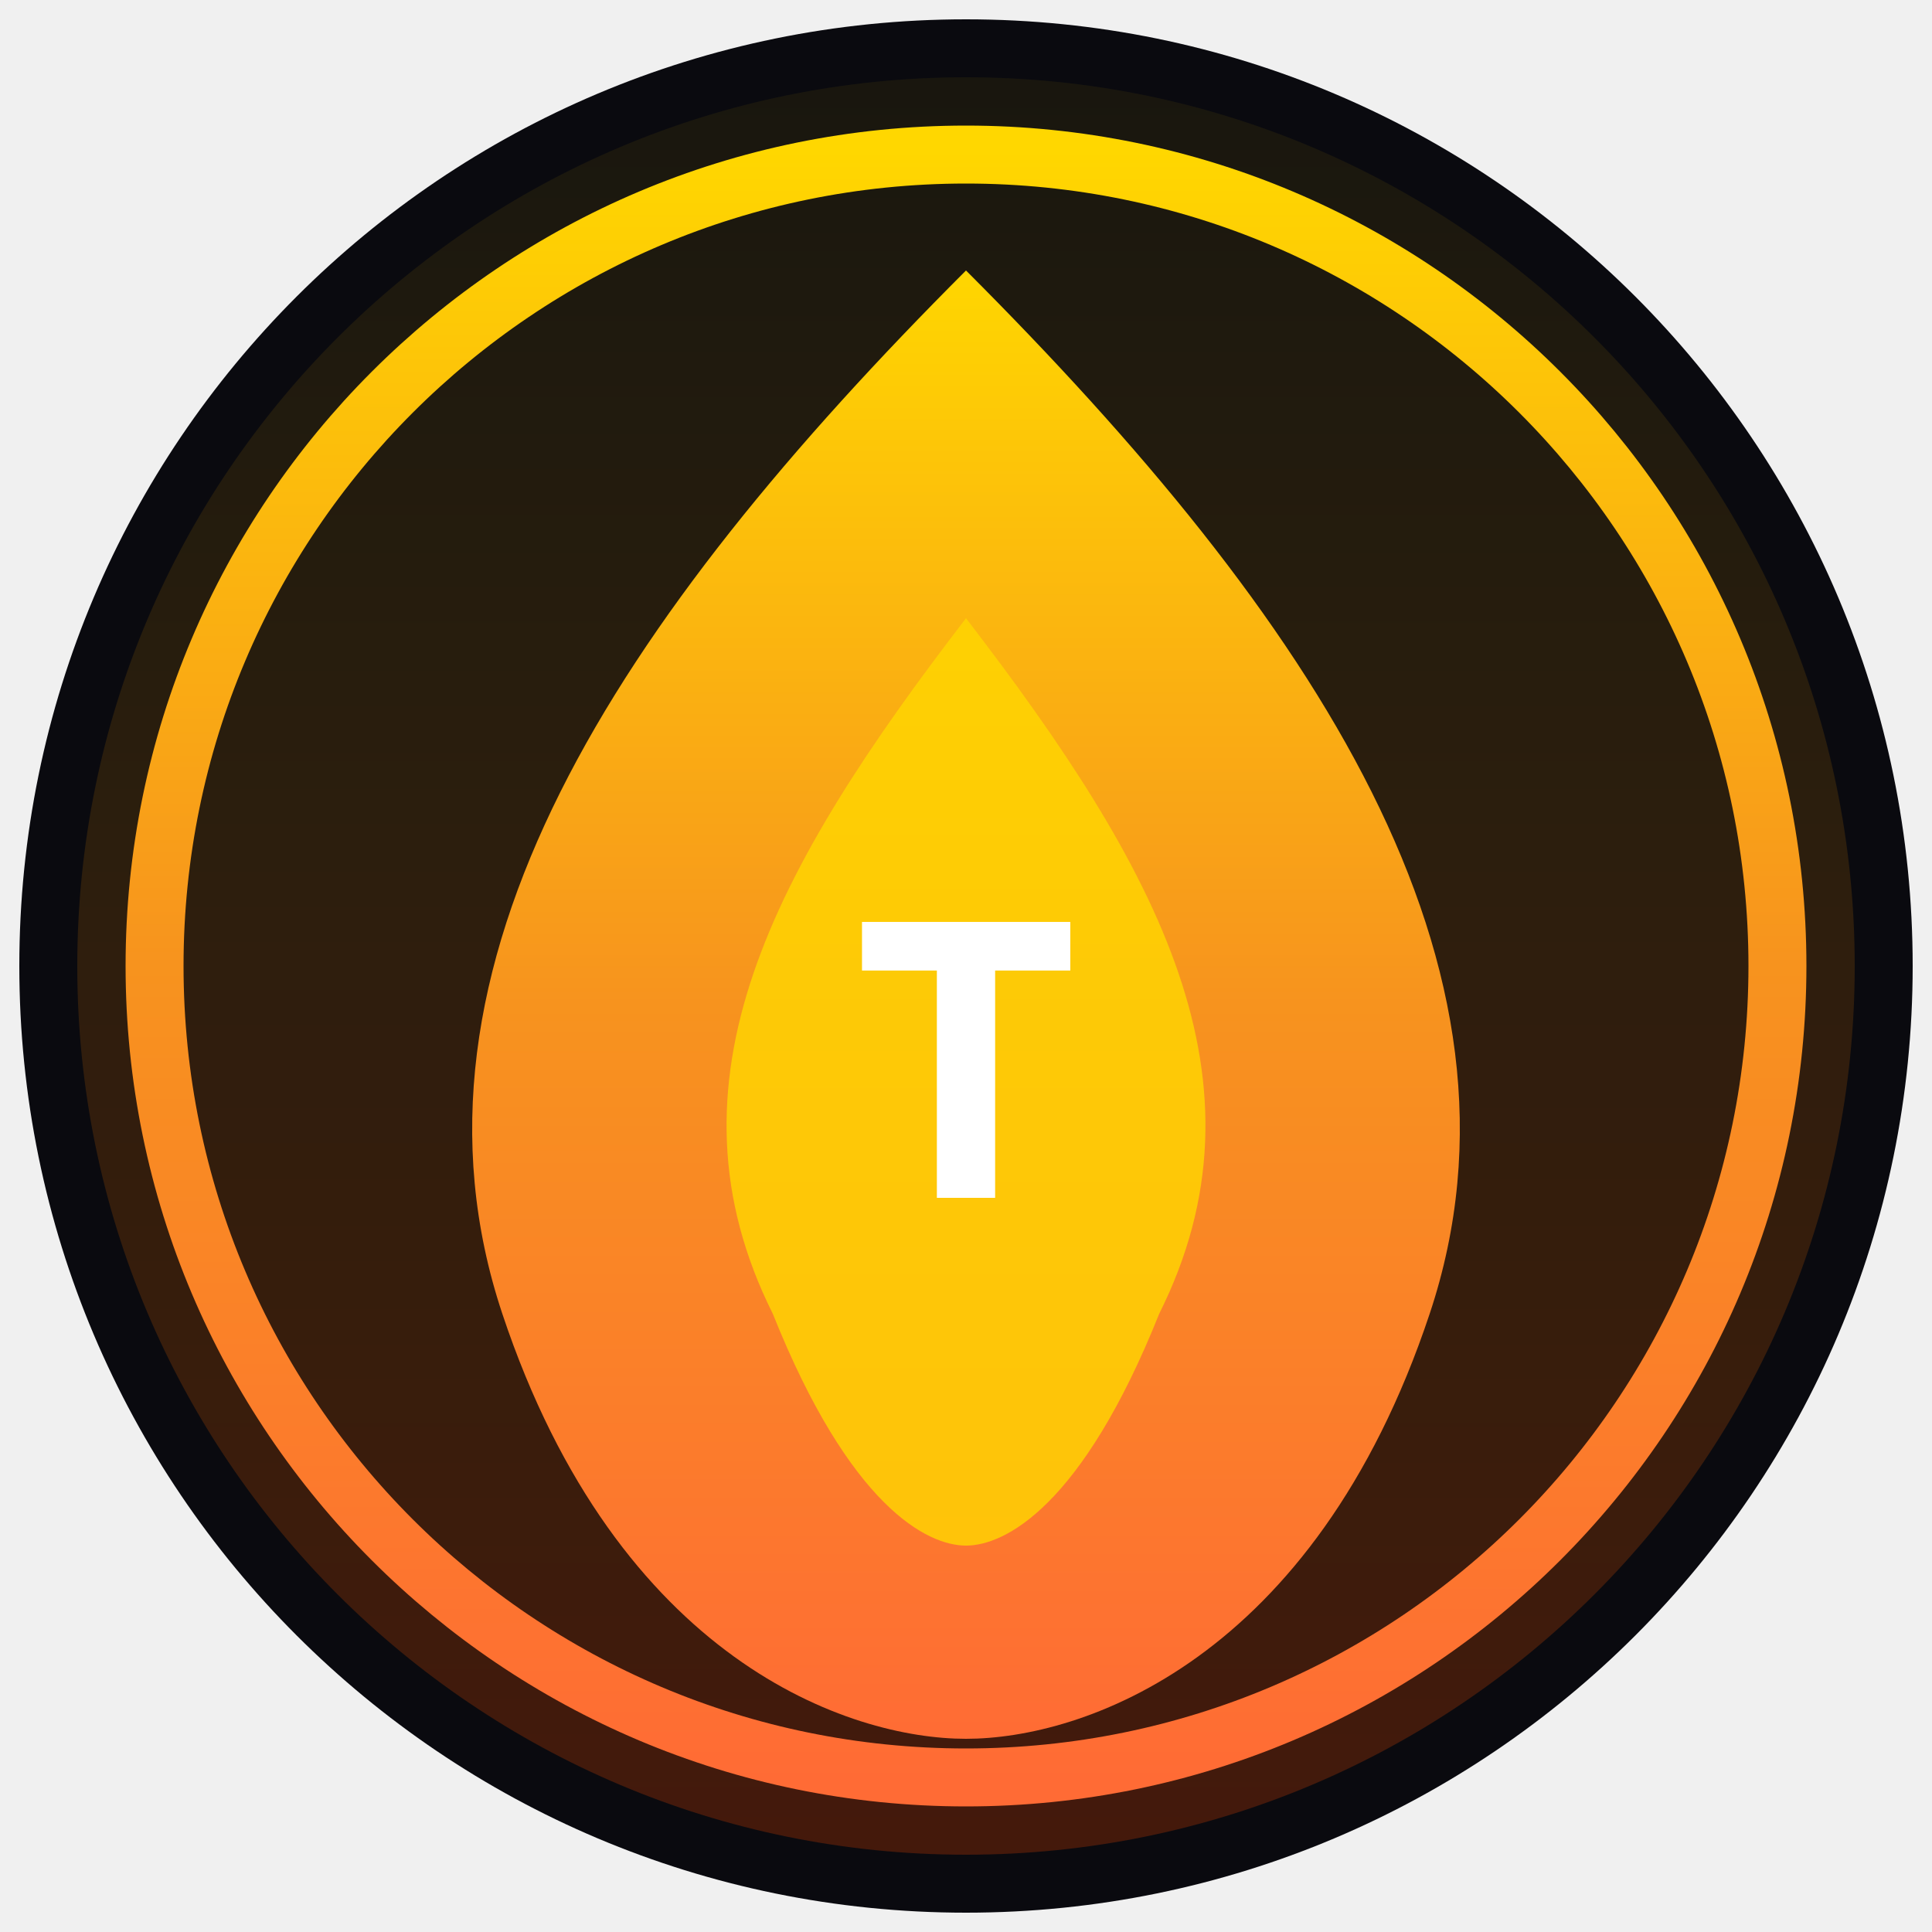
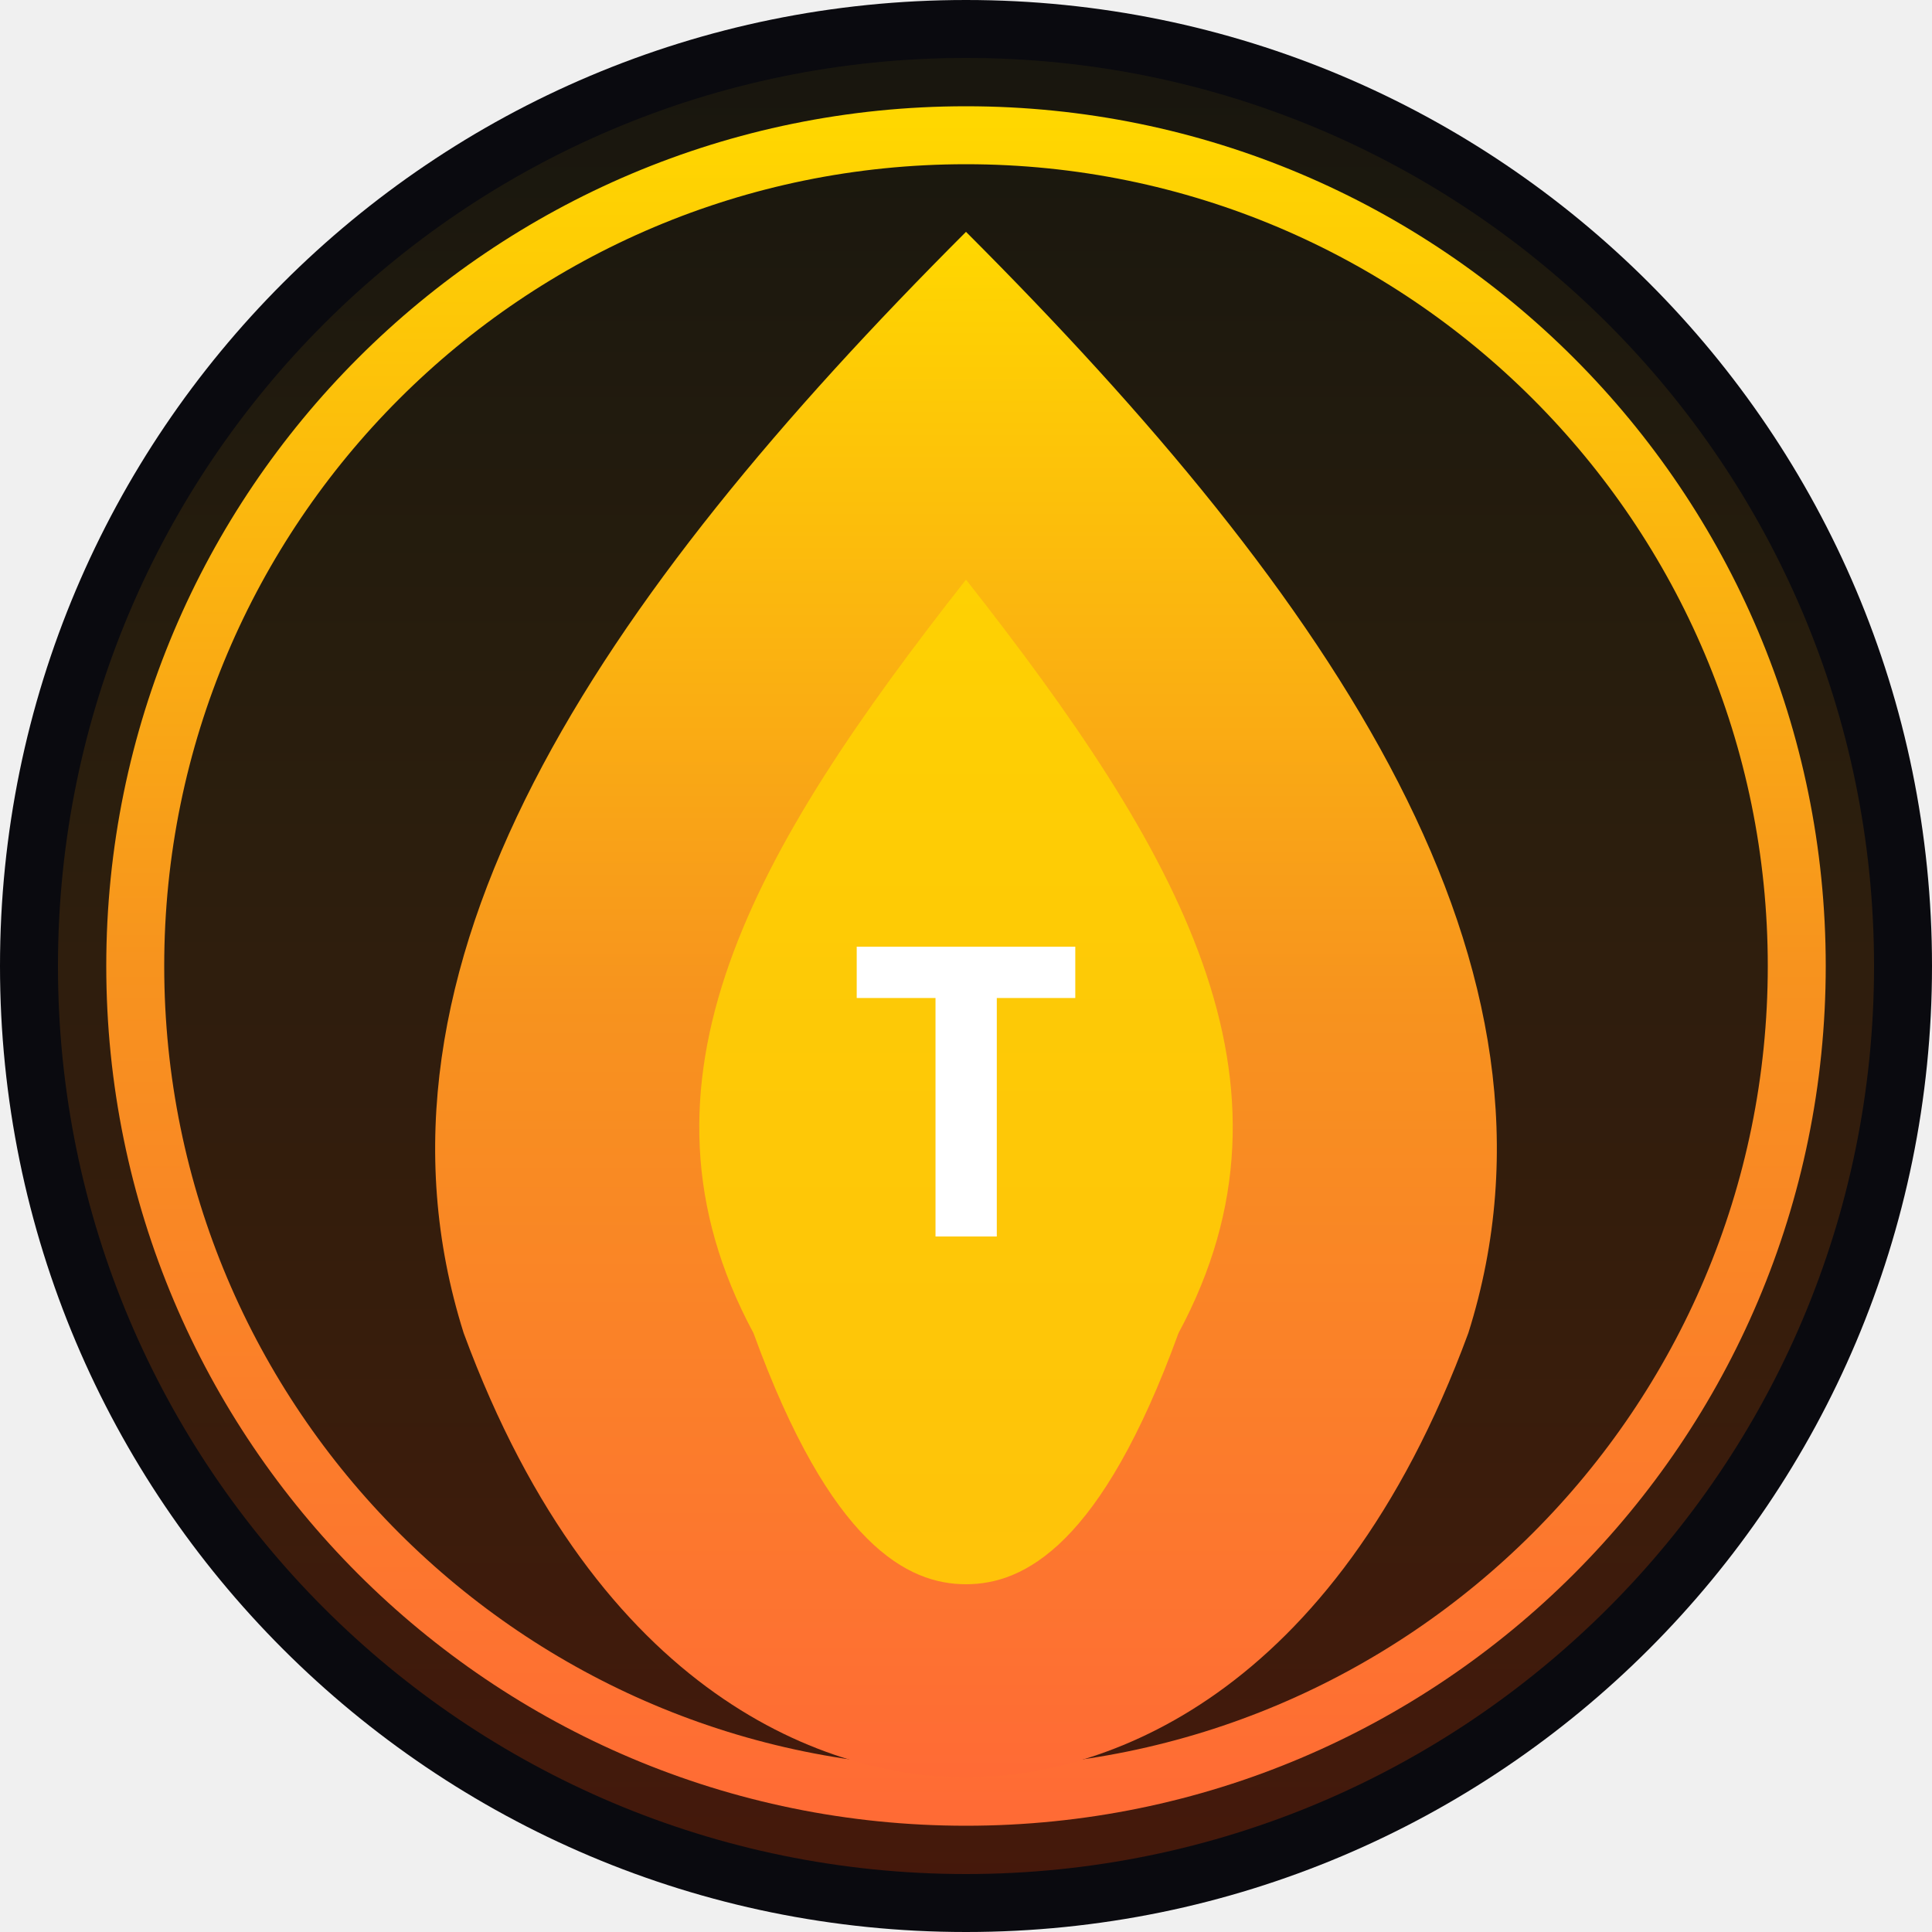
<svg xmlns="http://www.w3.org/2000/svg" viewBox="0 0 100 100" fill="none">
  <defs>
    <linearGradient id="flameGradient" x1="50%" y1="100%" x2="50%" y2="0%">
      <stop offset="0%" stop-color="#FF6B35" />
      <stop offset="50%" stop-color="#F7931E" />
      <stop offset="100%" stop-color="#FFD700" />
    </linearGradient>
    <linearGradient id="outerGlow" x1="50%" y1="100%" x2="50%" y2="0%">
      <stop offset="0%" stop-color="#FF4500" stop-opacity="0.8" />
      <stop offset="100%" stop-color="#FFD700" stop-opacity="0.2" />
    </linearGradient>
  </defs>
-   <circle cx="50" cy="50" r="49" fill="#0a0a0f" />
-   <circle cx="50" cy="50" r="46" fill="url(#outerGlow)" opacity="0.3" />
-   <circle cx="50" cy="50" r="42" stroke="url(#flameGradient)" stroke-width="3" fill="none" />
-   <path d="M50 14 C32 32, 20 50, 26 68 C32 86, 44 90, 50 90 C56 90, 68 86, 74 68 C80 50, 68 32, 50 14" fill="url(#flameGradient)" />
-   <path d="M50 32 C40 45, 34 56, 40 68 C44 78, 48 80, 50 80 C52 80, 56 78, 60 68 C66 56, 60 45, 50 32" fill="#FFD700" opacity="0.8" />
-   <text x="50" y="62" text-anchor="middle" font-size="20" font-weight="bold" fill="#FFFFFF" font-family="sans-serif">T</text>
+   <circle cx="50" cy="50" r="50" fill="#0a0a0f" />
+   <circle cx="50" cy="50" r="47" fill="url(#outerGlow)" opacity="0.3" />
+   <circle cx="50" cy="50" r="43" stroke="url(#flameGradient)" stroke-width="3" fill="none" />
+   <path d="M50 12 C31 31, 18 50, 24 69 C31 88, 43 92, 50 92 C57 92, 69 88, 76 69 C82 50, 69 31, 50 12" fill="url(#flameGradient)" />
+   <path d="M50 30 C39 44, 32 56, 39 69 C43 80, 47 82, 50 82 C53 82, 57 80, 61 69 C68 56, 61 44, 50 30" fill="#FFD700" opacity="0.8" />
+   <text x="50" y="64" text-anchor="middle" font-size="21" font-weight="bold" fill="#FFFFFF" font-family="sans-serif">T</text>
</svg>
